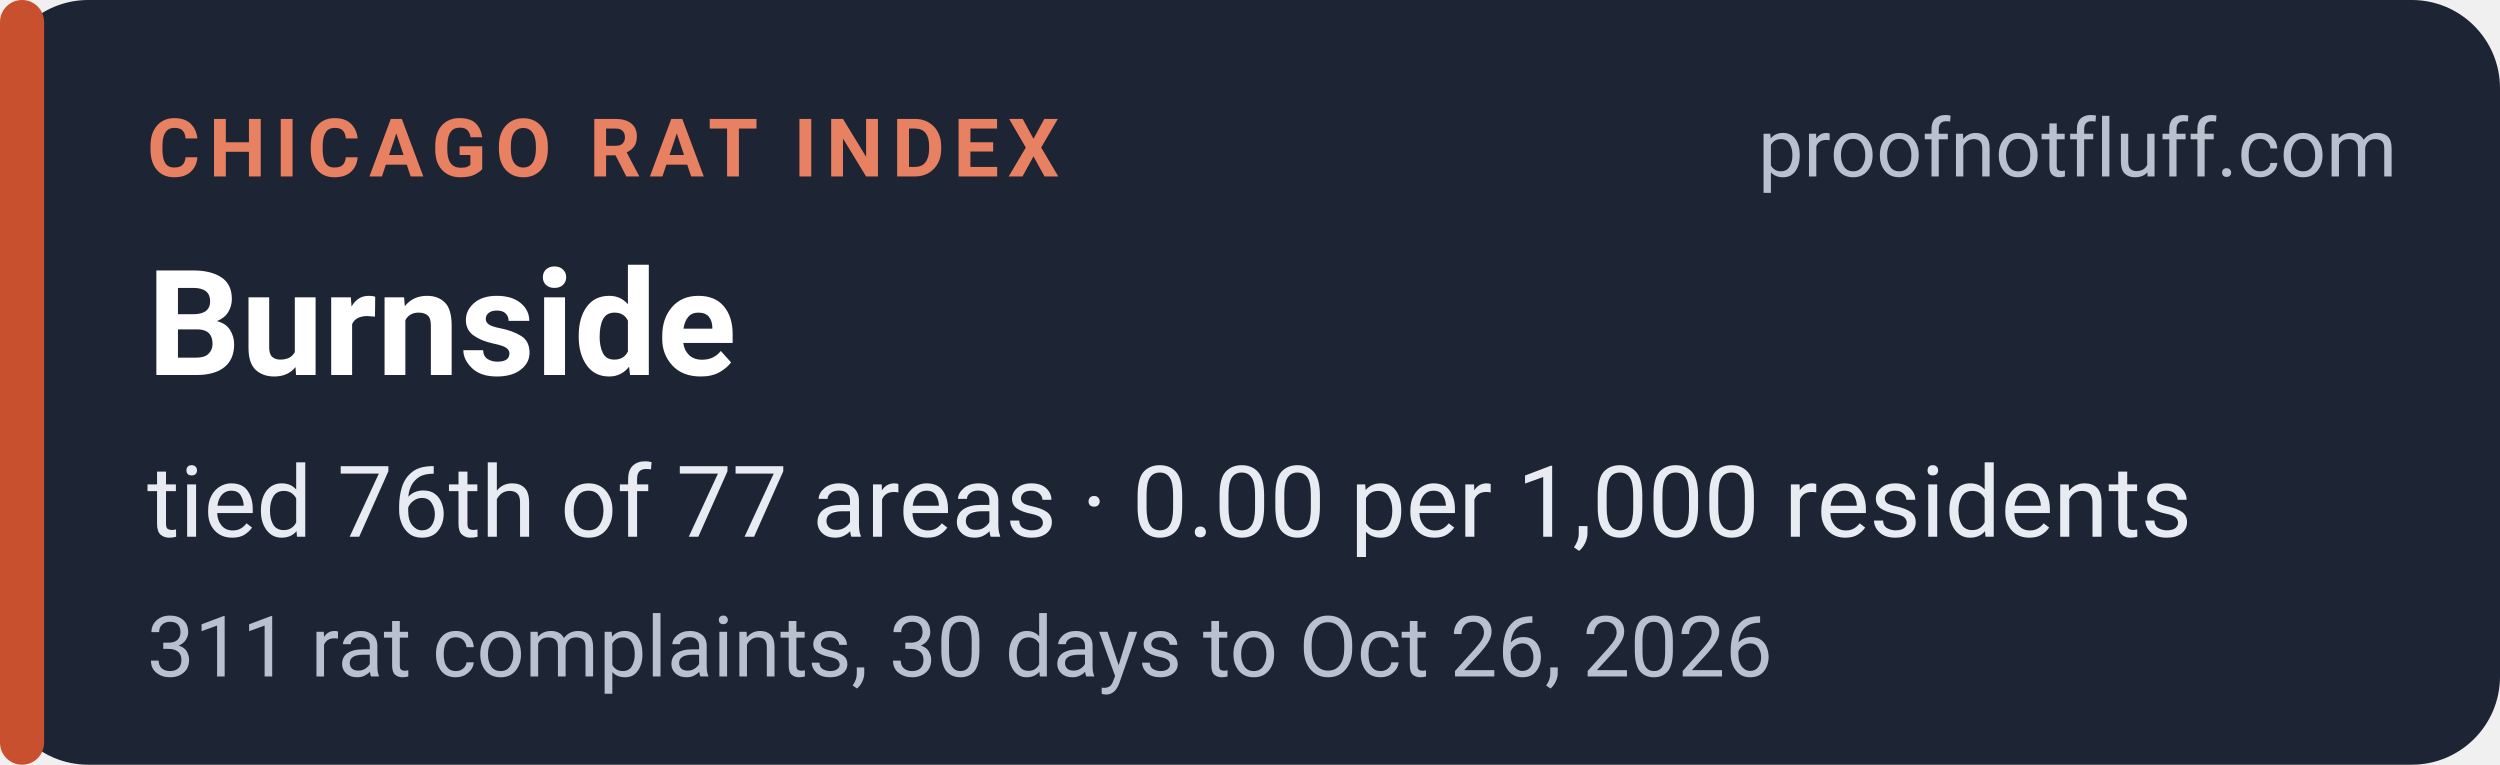
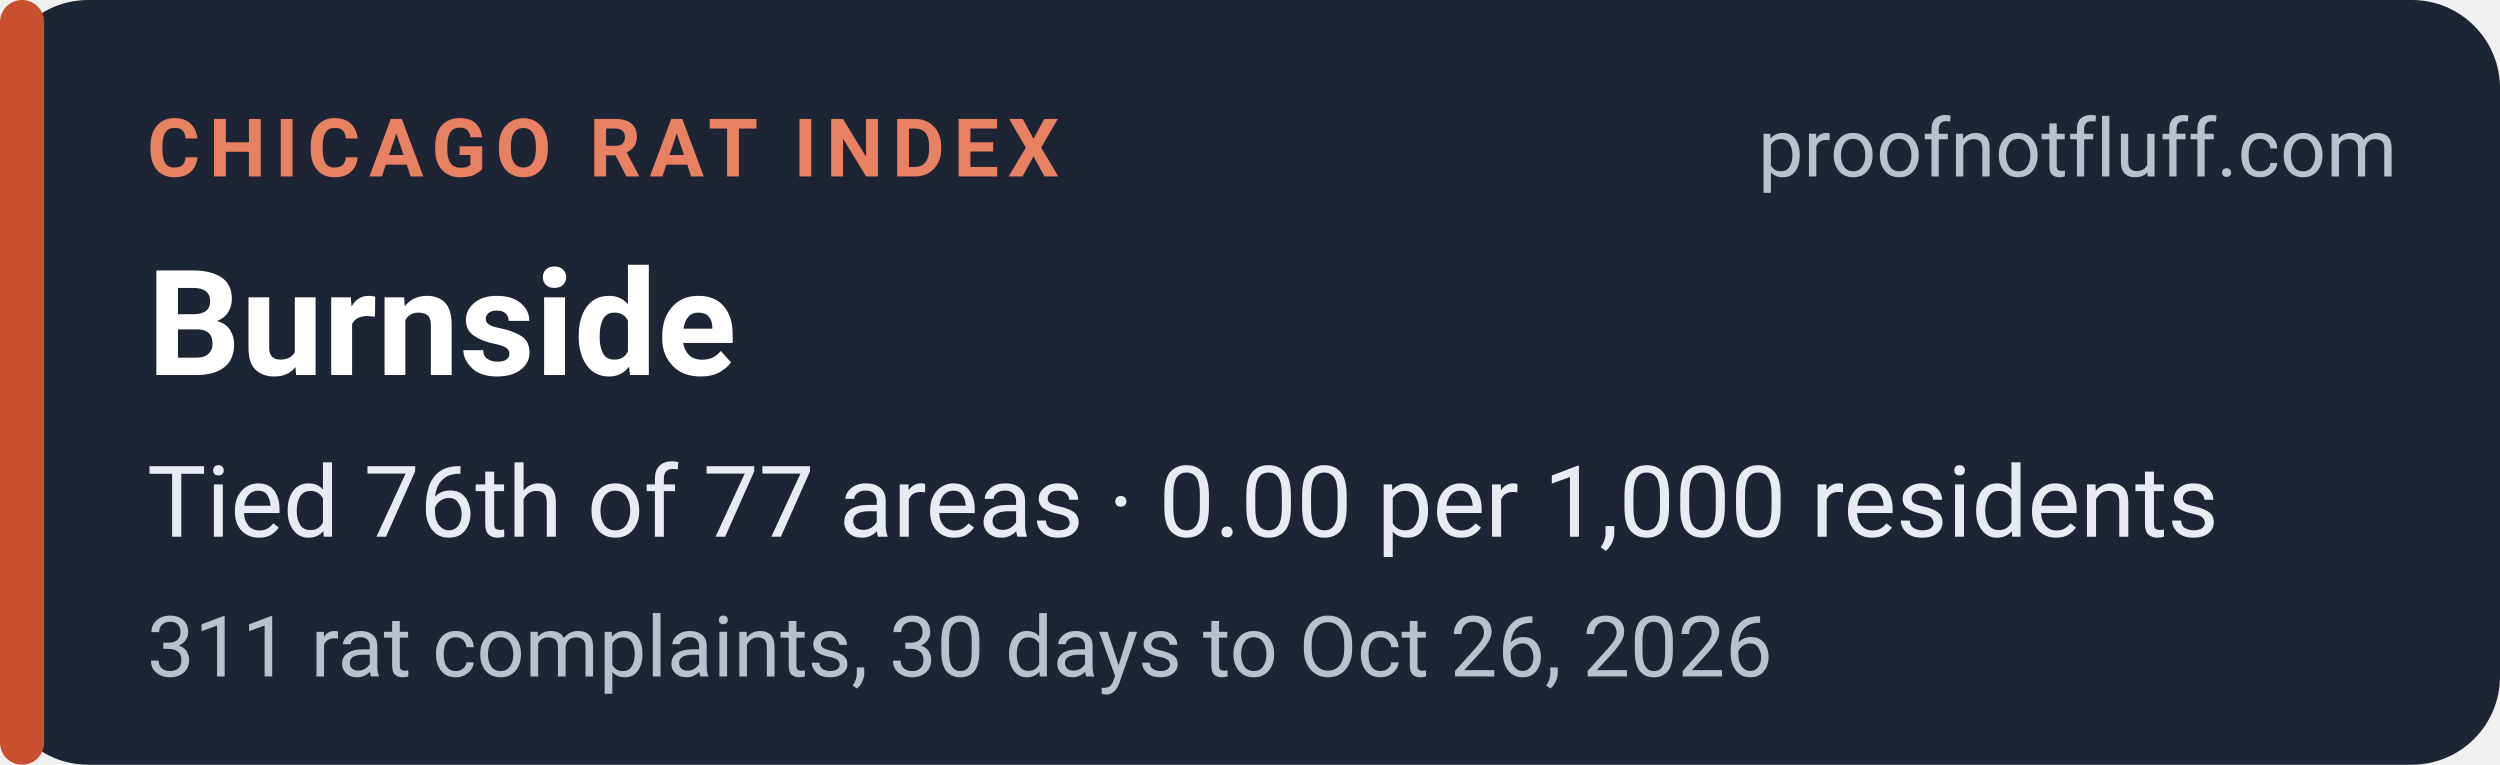
<svg xmlns="http://www.w3.org/2000/svg" width="340" height="104" viewBox="0 0 340 104" role="img" aria-labelledby="t d">
  <rect width="340" height="104" rx="12" fill="#1d2433" />
  <rect x="0" y="0" width="6" height="104" rx="3" fill="#c8502f" />
  <g font-family="system-ui,-apple-system,'Segoe UI',Roboto,Helvetica,Arial,sans-serif">
    <text x="20" y="24" font-size="11" font-weight="700" letter-spacing="1.2" fill="#e88062">CHICAGO RAT INDEX</text>
    <text x="326" y="24" font-size="11" fill="#b9c0ce" text-anchor="end">proofnotfluff.com</text>
    <text x="20" y="51" font-size="20" font-weight="700" fill="#ffffff">Burnside</text>
-     <text x="20" y="73" font-size="13.5" fill="#e8ebf1">tied 76th of 77 areas · 0.00 per 1,000 residents</text>
+     <text x="20" y="73" font-size="13.5" fill="#e8ebf1">Tied 76th of 77 areas · 0.00 per 1,000 residents</text>
    <text x="20" y="92" font-size="11.5" fill="#b9c0ce">311 rat complaints, 30 days to Oct 26, 2026</text>
  </g>
</svg>
